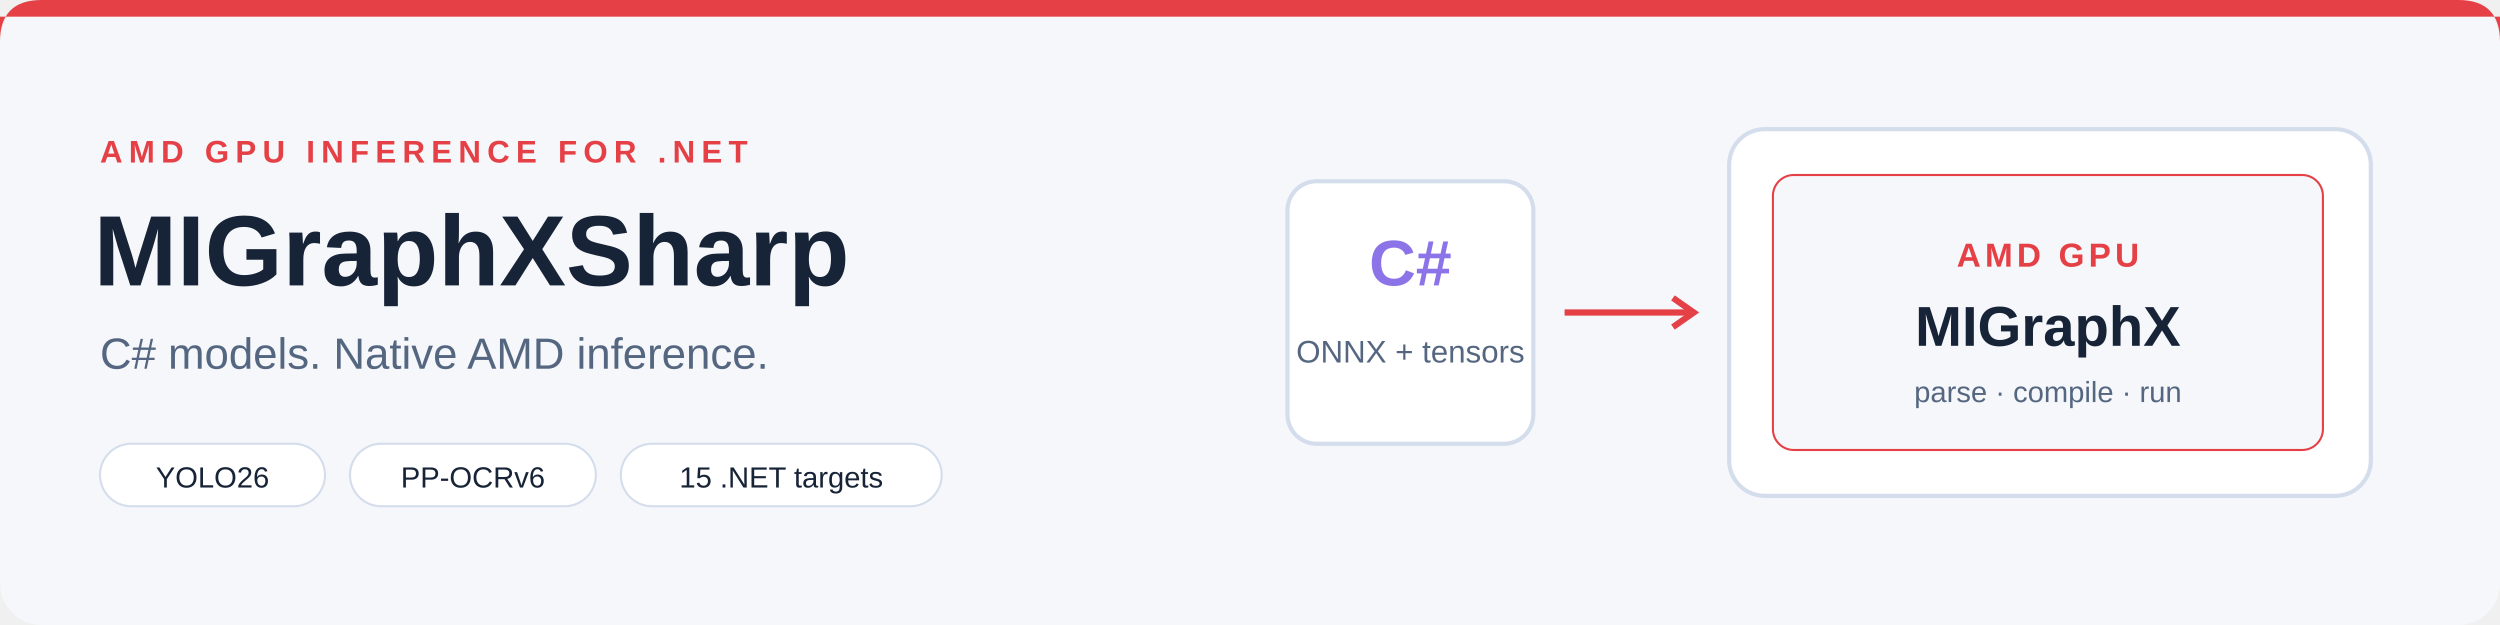
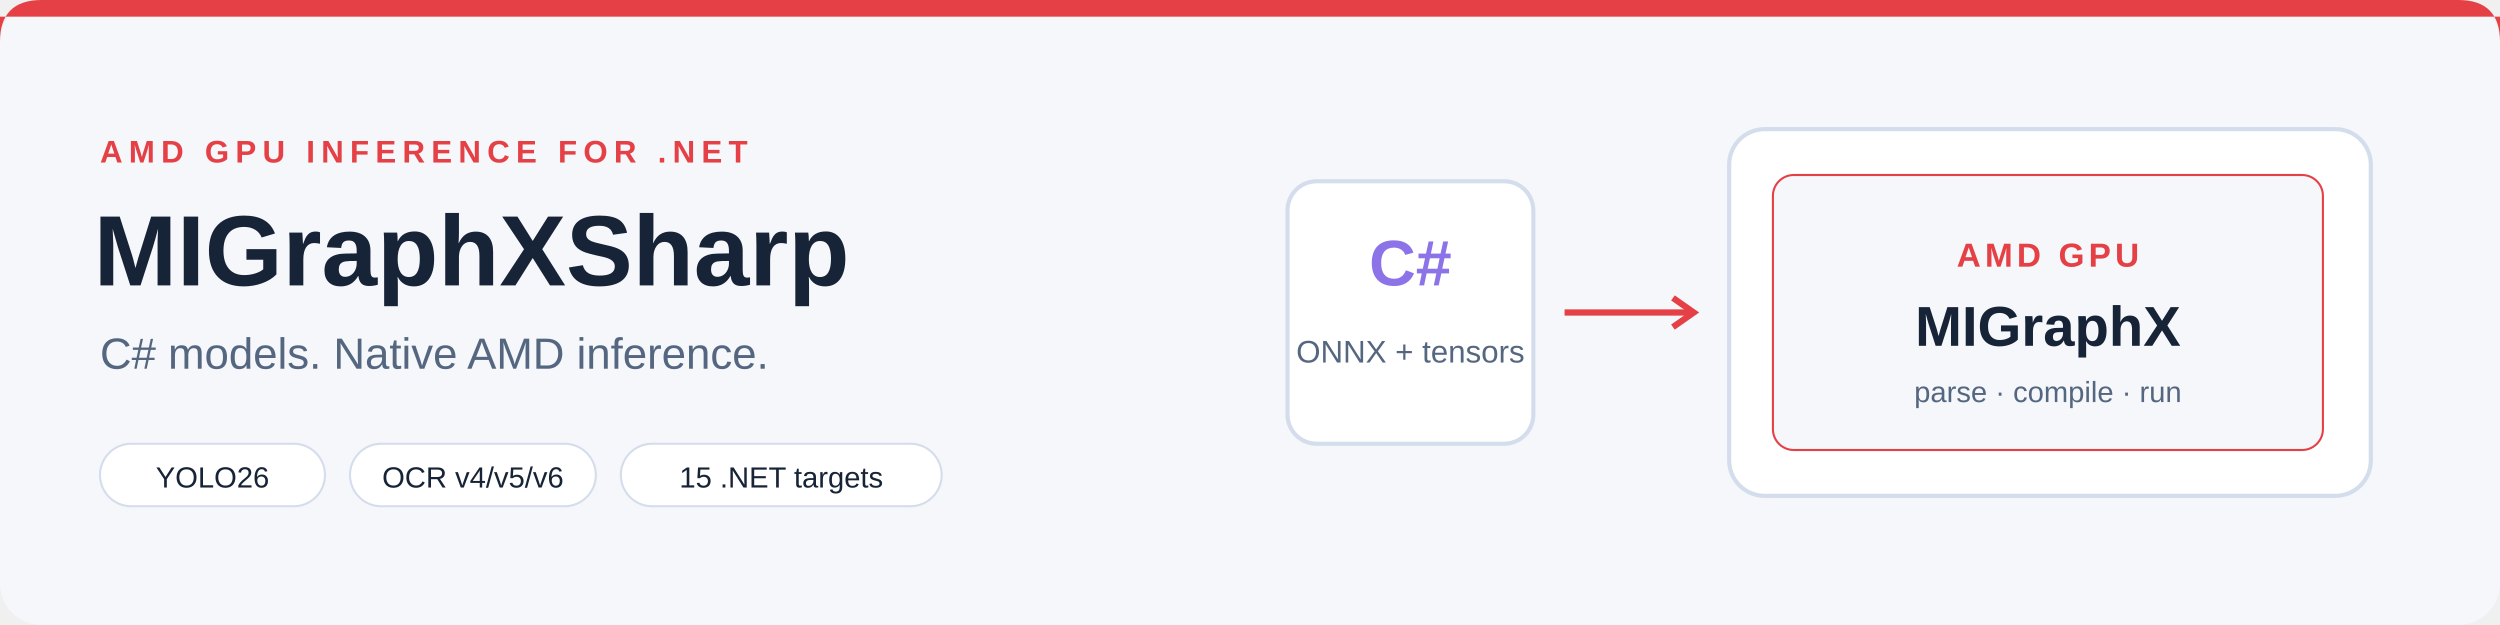
<svg xmlns="http://www.w3.org/2000/svg" width="1200" height="300" viewBox="0 0 1200 300" role="img" aria-labelledby="title desc">
  <rect width="1200" height="300" rx="20" fill="#f5f7fb" />
  <path d="M0 20Q0 0 20 0H1180Q1200 0 1200 20V8H0Z" fill="#e44045" />
  <g font-family="Segoe UI,Arial,sans-serif">
    <text x="48" y="78" fill="#e44045" font-size="15" font-weight="700" letter-spacing="3">AMD GPU INFERENCE FOR .NET</text>
    <text x="45" y="137" fill="#172336" font-size="48" font-weight="700">MIGraphXSharp</text>
    <text x="48" y="177" fill="#556780" font-size="21">C# models. Native AMD inference.</text>
    <rect x="48" y="213" width="108" height="30" rx="15" fill="#ffffff" stroke="#d4ddec" />
    <text x="102" y="234" fill="#172336" font-size="14" text-anchor="middle">YOLO26</text>
    <rect x="168" y="213" width="118" height="30" rx="15" fill="#ffffff" stroke="#d4ddec" />
-     <text x="227" y="234" fill="#172336" font-size="14" text-anchor="middle">PP-OCRv6</text>
+     <text x="227" y="234" fill="#172336" font-size="14" text-anchor="middle">OCR v4/v5/v6</text>
    <rect x="298" y="213" width="154" height="30" rx="15" fill="#ffffff" stroke="#d4ddec" />
    <text x="375" y="234" fill="#172336" font-size="14" text-anchor="middle">15 .NET targets</text>
    <rect x="618" y="87" width="118" height="126" rx="14" fill="#ffffff" stroke="#d4ddec" stroke-width="2" />
    <text x="677" y="137" fill="#8c74e8" font-size="31" font-weight="700" text-anchor="middle">C#</text>
    <text x="677" y="174" fill="#556780" font-size="15" text-anchor="middle">ONNX + tensors</text>
    <path d="M751 150H811" stroke="#e44045" stroke-width="3" />
    <path d="M803 143L813 150L803 157" fill="none" stroke="#e44045" stroke-width="3" />
    <rect x="830" y="62" width="308" height="176" rx="17" fill="#ffffff" stroke="#d4ddec" stroke-width="2" />
    <rect x="851" y="84" width="264" height="132" rx="10" fill="#f5f7fb" stroke="#e44045" />
    <text x="983" y="128" fill="#e44045" font-size="16" font-weight="700" text-anchor="middle" letter-spacing="2">AMD GPU</text>
    <text x="983" y="166" fill="#172336" font-size="27" font-weight="700" text-anchor="middle">MIGraphX</text>
    <text x="983" y="193" fill="#556780" font-size="14" text-anchor="middle">parse · compile · run</text>
  </g>
</svg>
